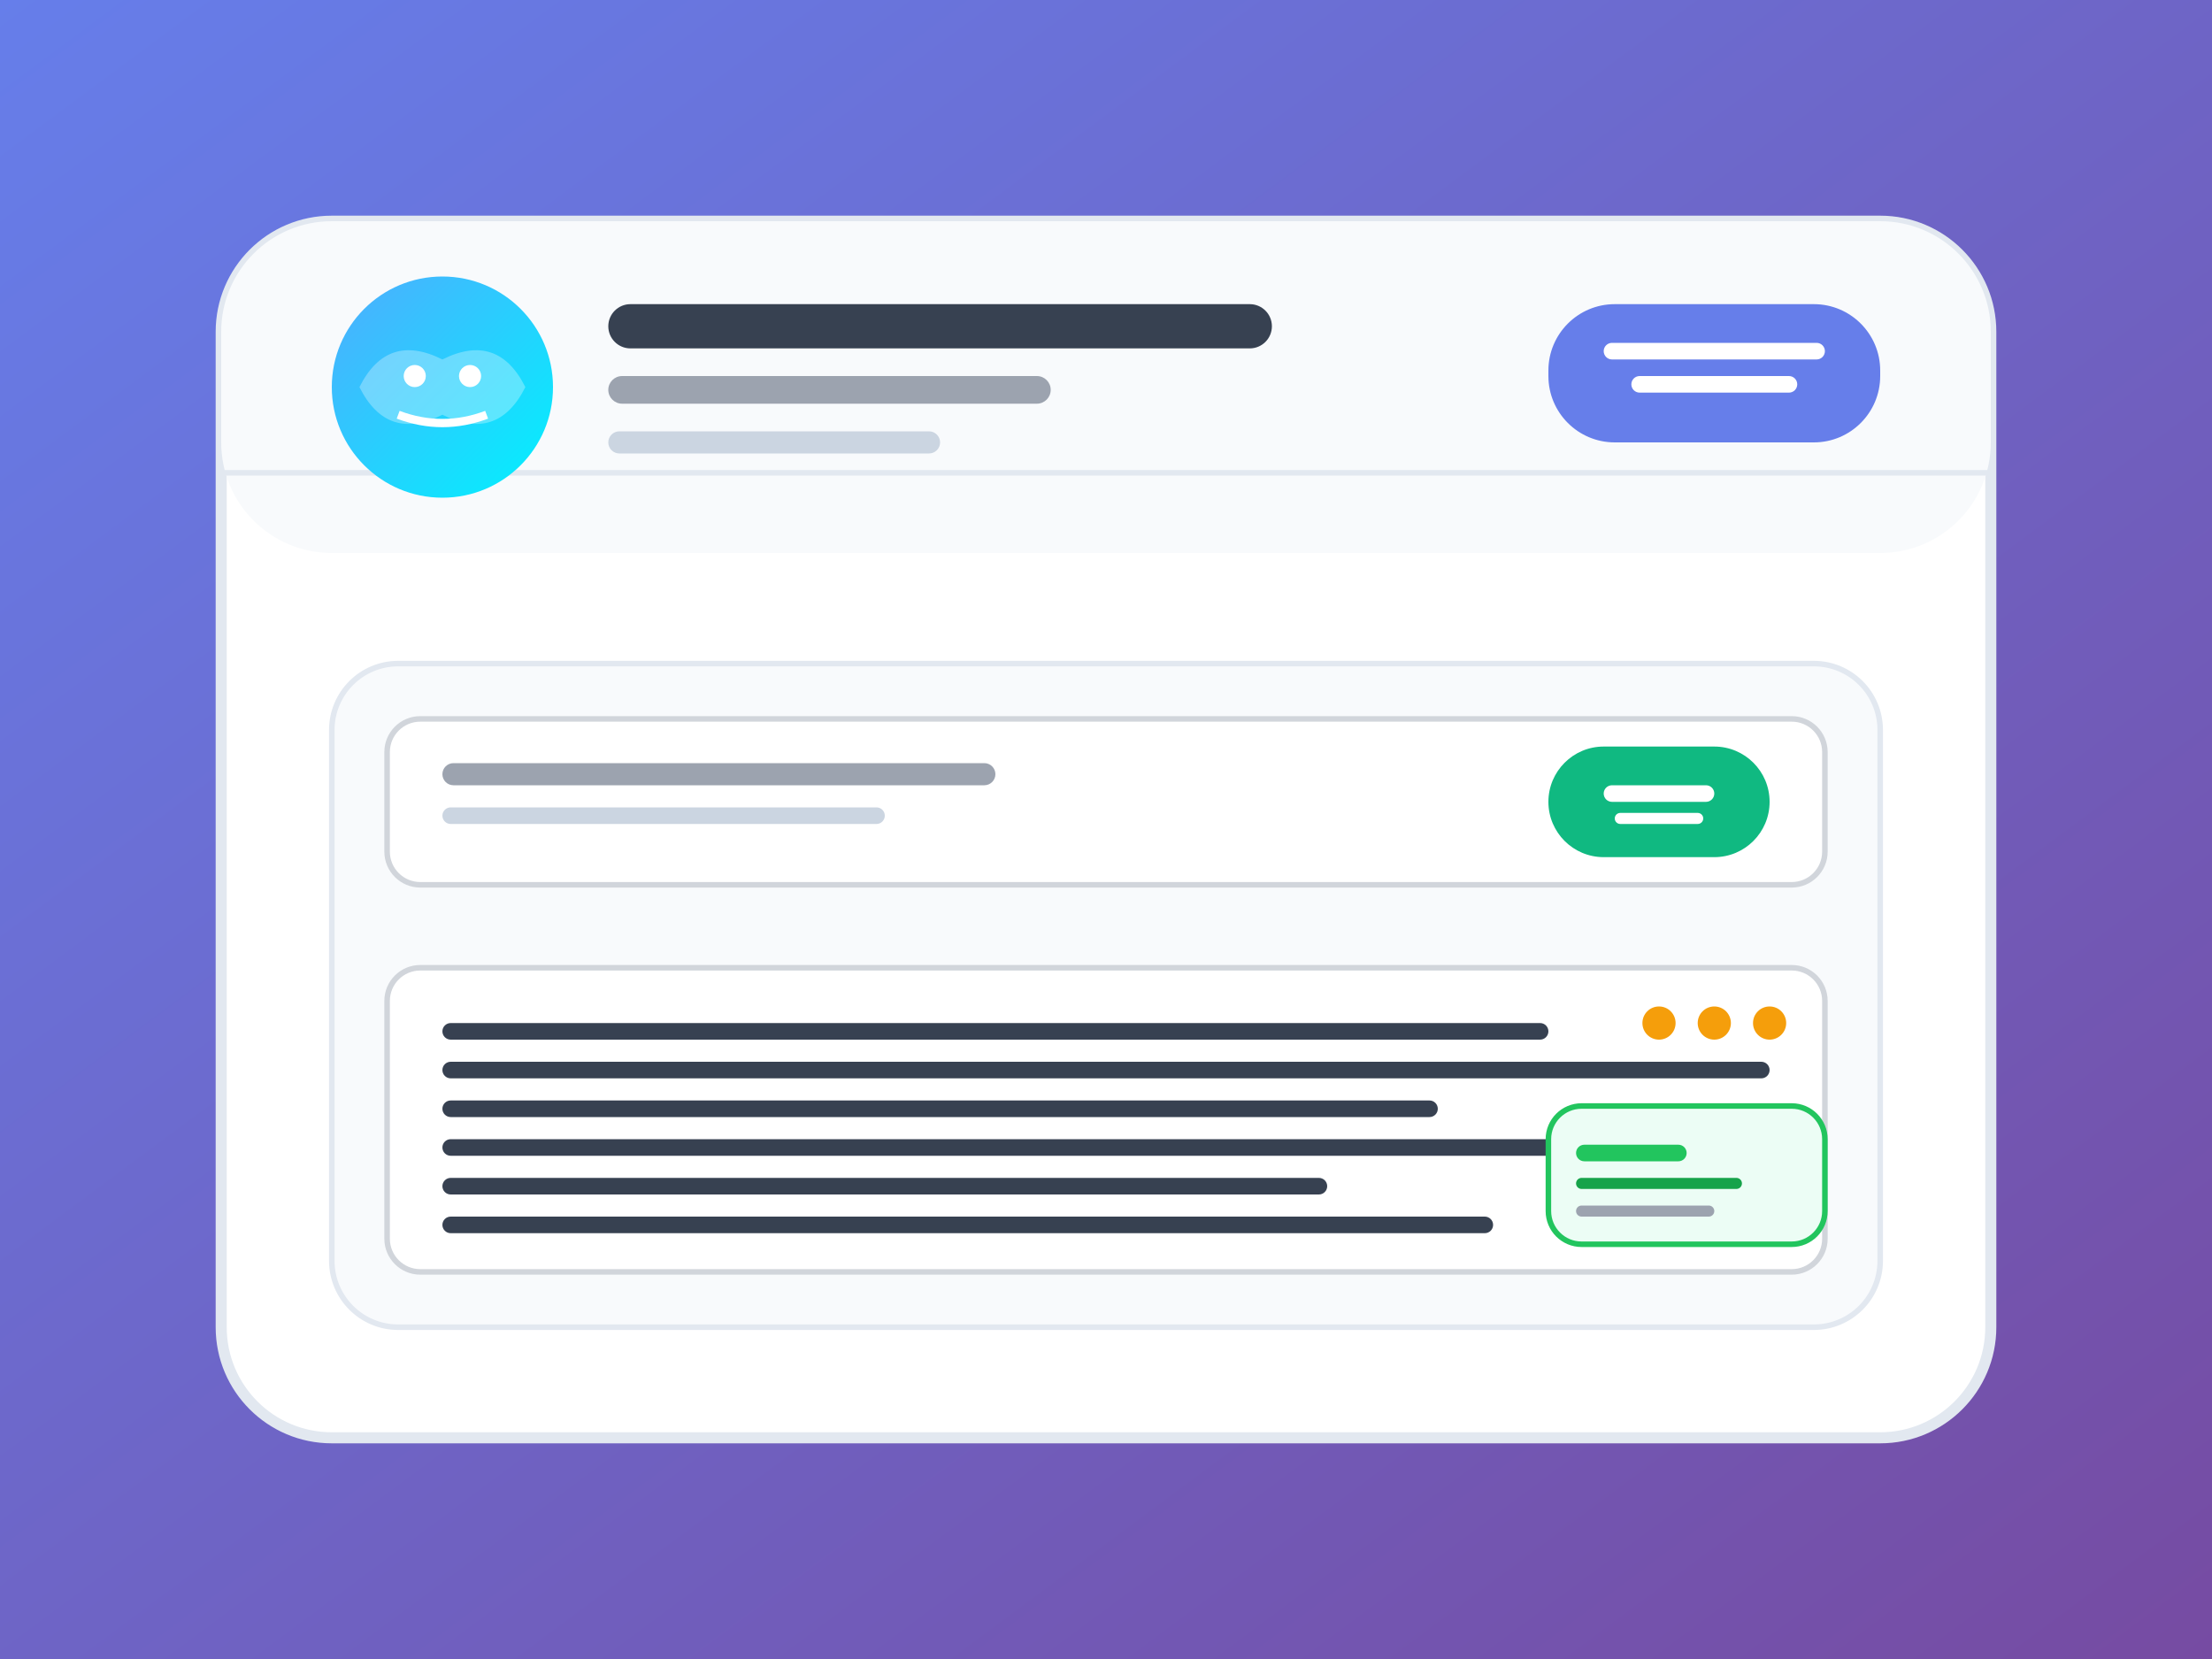
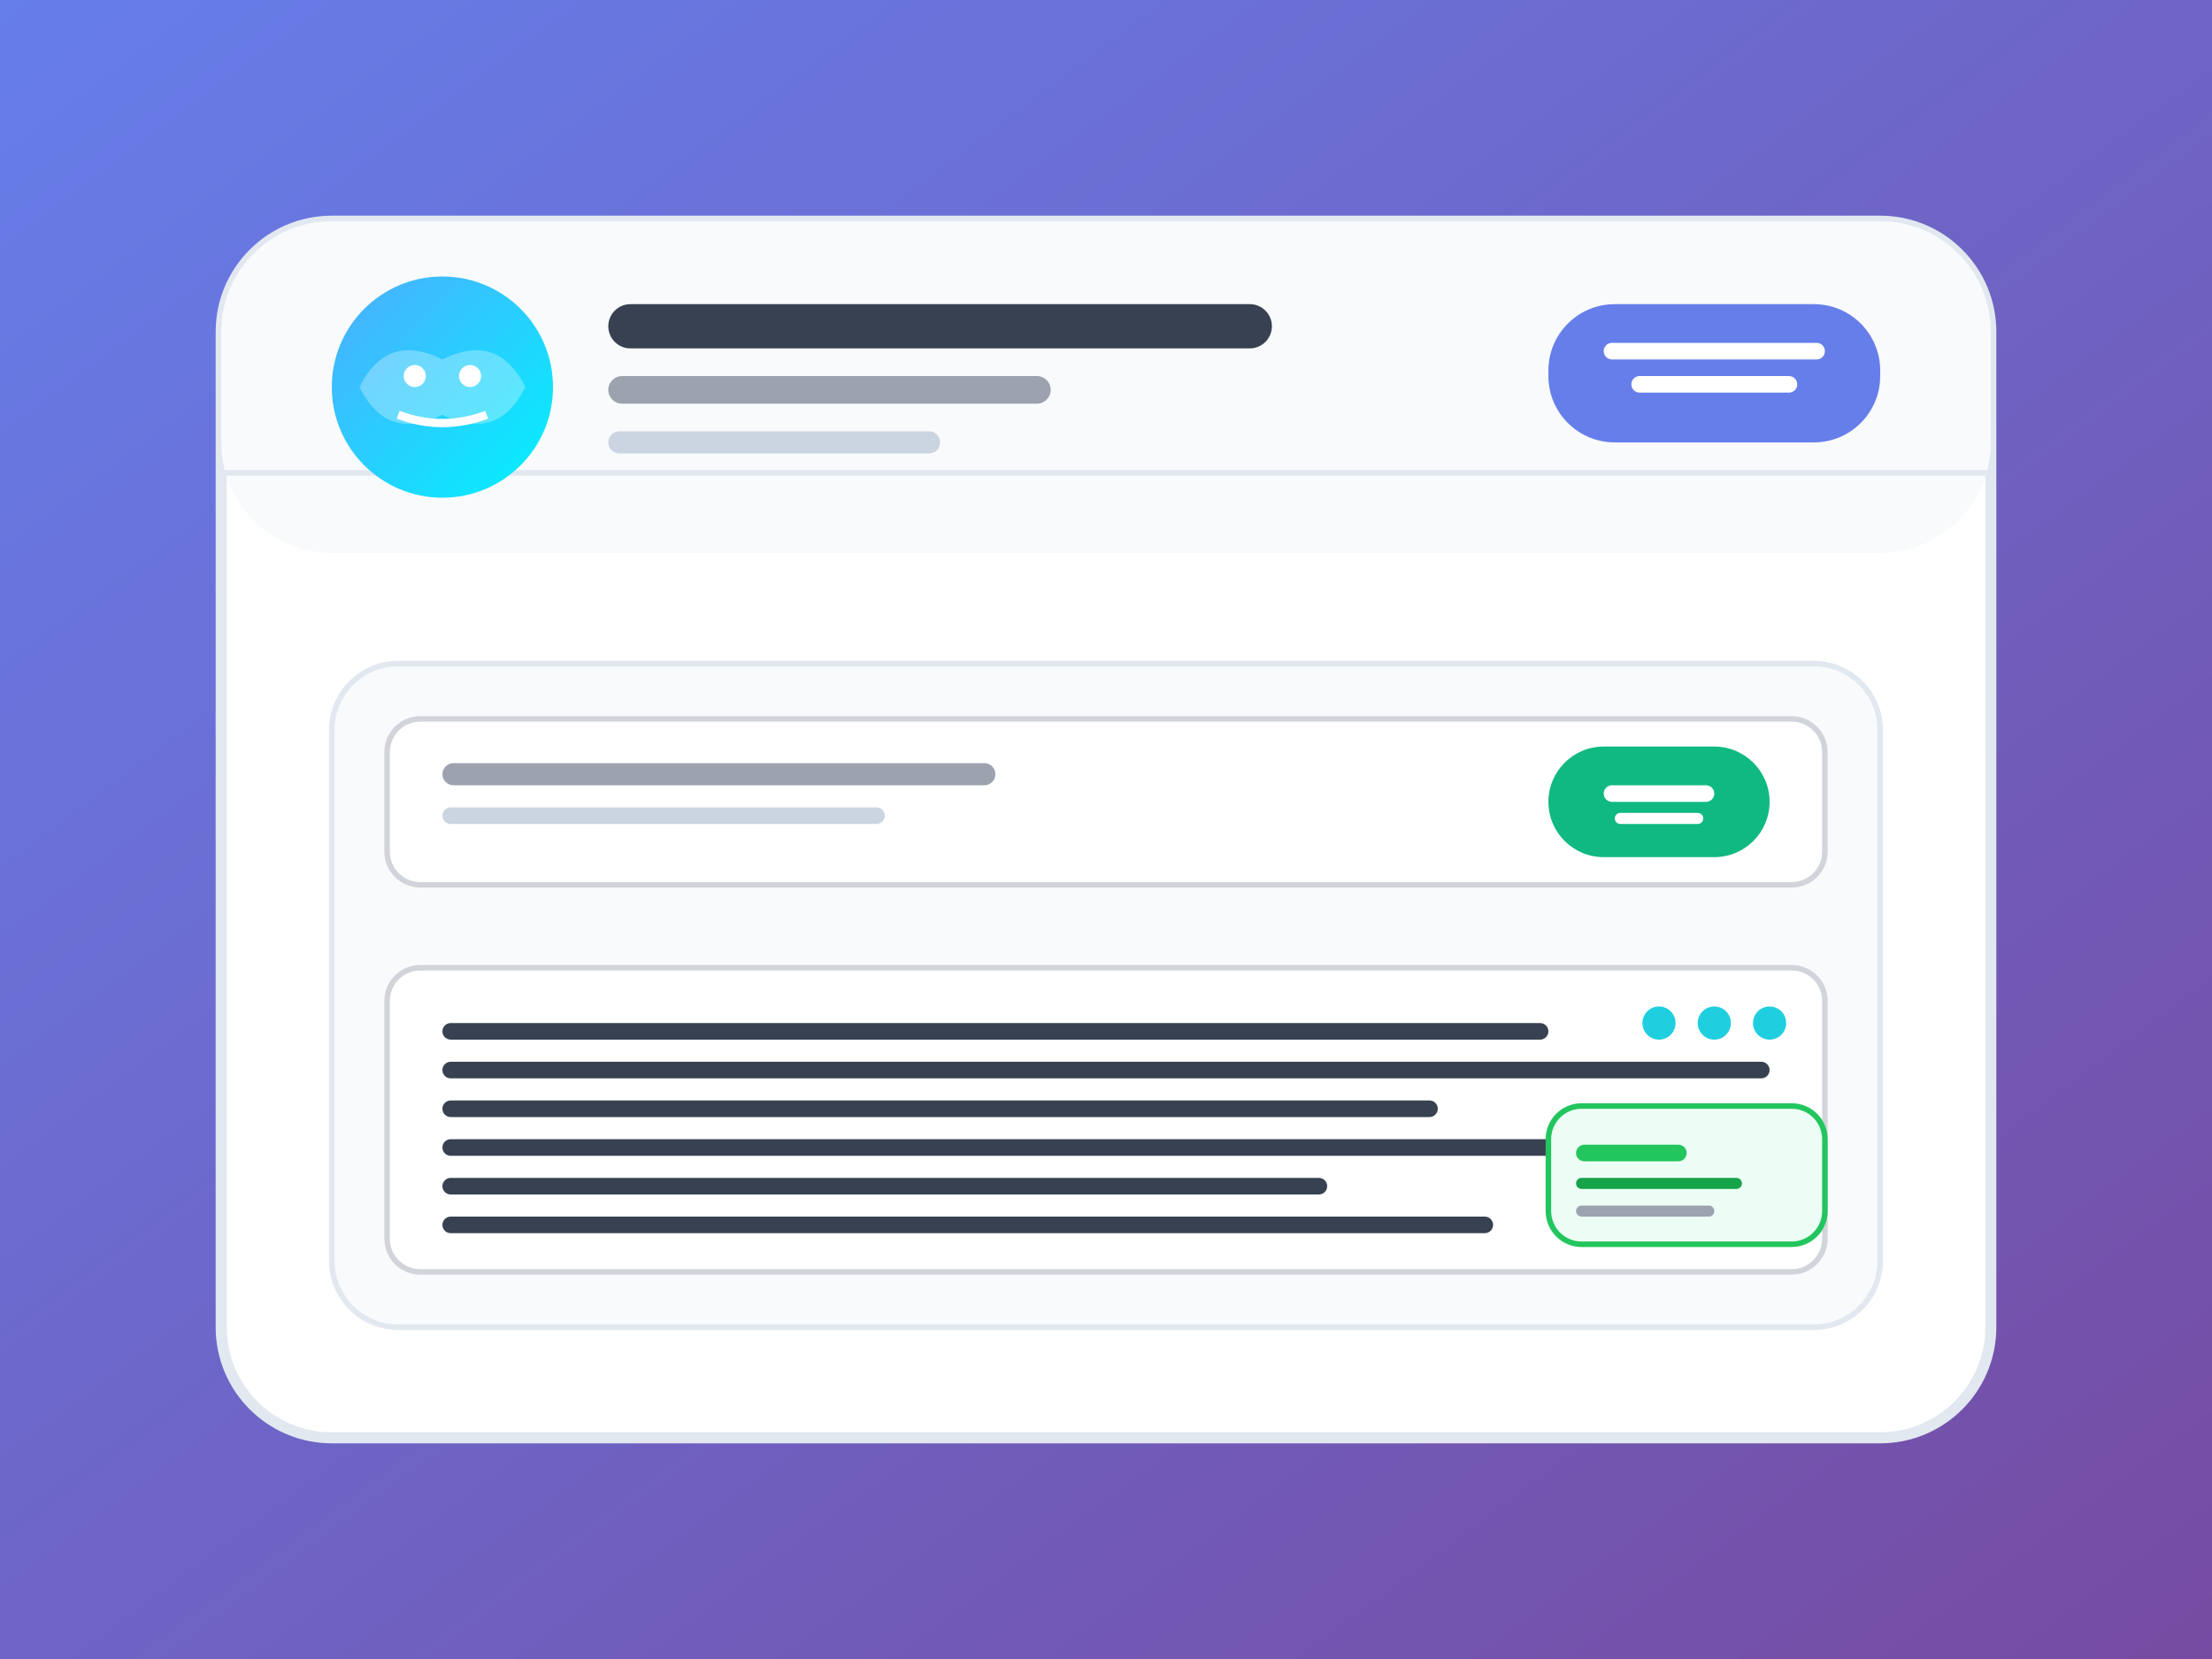
<svg xmlns="http://www.w3.org/2000/svg" width="400" height="300" viewBox="0 0 400 300">
  <defs>
    <linearGradient id="aiGradient" x1="0%" y1="0%" x2="100%" y2="100%">
      <stop offset="0%" style="stop-color:#667eea;stop-opacity:1" />
      <stop offset="100%" style="stop-color:#764ba2;stop-opacity:1" />
    </linearGradient>
    <linearGradient id="brainGradient" x1="0%" y1="0%" x2="100%" y2="100%">
      <stop offset="0%" style="stop-color:#4facfe;stop-opacity:1" />
      <stop offset="100%" style="stop-color:#00f2fe;stop-opacity:1" />
    </linearGradient>
  </defs>
  <rect width="400" height="300" fill="url(#aiGradient)" />
  <rect x="40" y="40" width="320" height="220" rx="20" fill="#ffffff" stroke="#e2e8f0" stroke-width="2" />
  <rect x="40" y="40" width="320" height="60" rx="20" fill="#f8fafc" />
  <rect x="40" y="85" width="320" height="1" fill="#e2e8f0" />
  <circle cx="80" cy="70" r="20" fill="url(#brainGradient)" />
  <path d="M 65 70 Q 70 60, 80 65 Q 90 60, 95 70 Q 90 80, 80 75 Q 70 80, 65 70" fill="rgba(255,255,255,0.3)" />
  <circle cx="75" cy="68" r="2" fill="white" />
  <circle cx="85" cy="68" r="2" fill="white" />
  <path d="M 72 75 Q 80 78, 88 75" stroke="white" stroke-width="1.5" fill="none" />
  <rect x="110" y="55" width="120" height="8" rx="4" fill="#374151" />
  <rect x="110" y="68" width="80" height="5" rx="2.5" fill="#9ca3af" />
  <rect x="110" y="78" width="60" height="4" rx="2" fill="#cbd5e1" />
  <rect x="280" y="55" width="60" height="25" rx="12" fill="#667eea" />
  <rect x="290" y="62" width="40" height="3" rx="1.5" fill="white" />
  <rect x="295" y="68" width="30" height="3" rx="1.5" fill="white" />
  <rect x="60" y="120" width="280" height="120" rx="12" fill="#f8fafc" stroke="#e2e8f0" stroke-width="1" />
  <rect x="70" y="130" width="260" height="30" rx="6" fill="white" stroke="#d1d5db" stroke-width="1" />
  <rect x="80" y="138" width="100" height="4" rx="2" fill="#9ca3af" />
  <rect x="80" y="146" width="80" height="3" rx="1.5" fill="#cbd5e1" />
  <rect x="280" y="135" width="40" height="20" rx="10" fill="#10b981" />
  <rect x="290" y="142" width="20" height="3" rx="1.5" fill="white" />
  <rect x="292" y="147" width="16" height="2" rx="1" fill="white" />
  <rect x="70" y="175" width="260" height="55" rx="6" fill="white" stroke="#d1d5db" stroke-width="1" />
  <rect x="80" y="185" width="200" height="3" rx="1.5" fill="#374151" />
  <rect x="80" y="192" width="240" height="3" rx="1.5" fill="#374151" />
  <rect x="80" y="199" width="180" height="3" rx="1.5" fill="#374151" />
  <rect x="80" y="206" width="220" height="3" rx="1.5" fill="#374151" />
  <rect x="80" y="213" width="160" height="3" rx="1.5" fill="#374151" />
  <rect x="80" y="220" width="190" height="3" rx="1.5" fill="#374151" />
-   <circle cx="300" cy="185" r="3" fill="#f59e0b">
+   <circle cx="300" cy="185" r="3" fill="hsl(185, 75%, 50%)">
    <animate attributeName="opacity" values="0.3;1;0.3" dur="1.5s" repeatCount="indefinite" />
  </circle>
-   <circle cx="310" cy="185" r="3" fill="#f59e0b">
-     <animate attributeName="opacity" values="0.3;1;0.3" dur="1.5s" begin="0.3s" repeatCount="indefinite" />
+   <circle cx="310" cy="185" r="3" fill="hsl(185, 75%, 50%)">
+     <animate attributeName="opacity" values="0.3;1;0.3" dur="1.5s" begin="0.5s" repeatCount="indefinite" />
  </circle>
-   <circle cx="320" cy="185" r="3" fill="#f59e0b">
-     <animate attributeName="opacity" values="0.3;1;0.3" dur="1.5s" begin="0.6s" repeatCount="indefinite" />
+   <circle cx="320" cy="185" r="3" fill="hsl(185, 75%, 50%)">
+     <animate attributeName="opacity" values="0.3;1;0.3" dur="1.5s" begin="1s" repeatCount="indefinite" />
  </circle>
  <rect x="280" y="200" width="50" height="25" rx="6" fill="#ecfdf5" stroke="#22c55e" stroke-width="1" />
  <rect x="285" y="207" width="20" height="3" rx="1.5" fill="#22c55e" />
  <rect x="285" y="213" width="30" height="2" rx="1" fill="#16a34a" />
  <rect x="285" y="218" width="25" height="2" rx="1" fill="#9ca3af" />
</svg>
